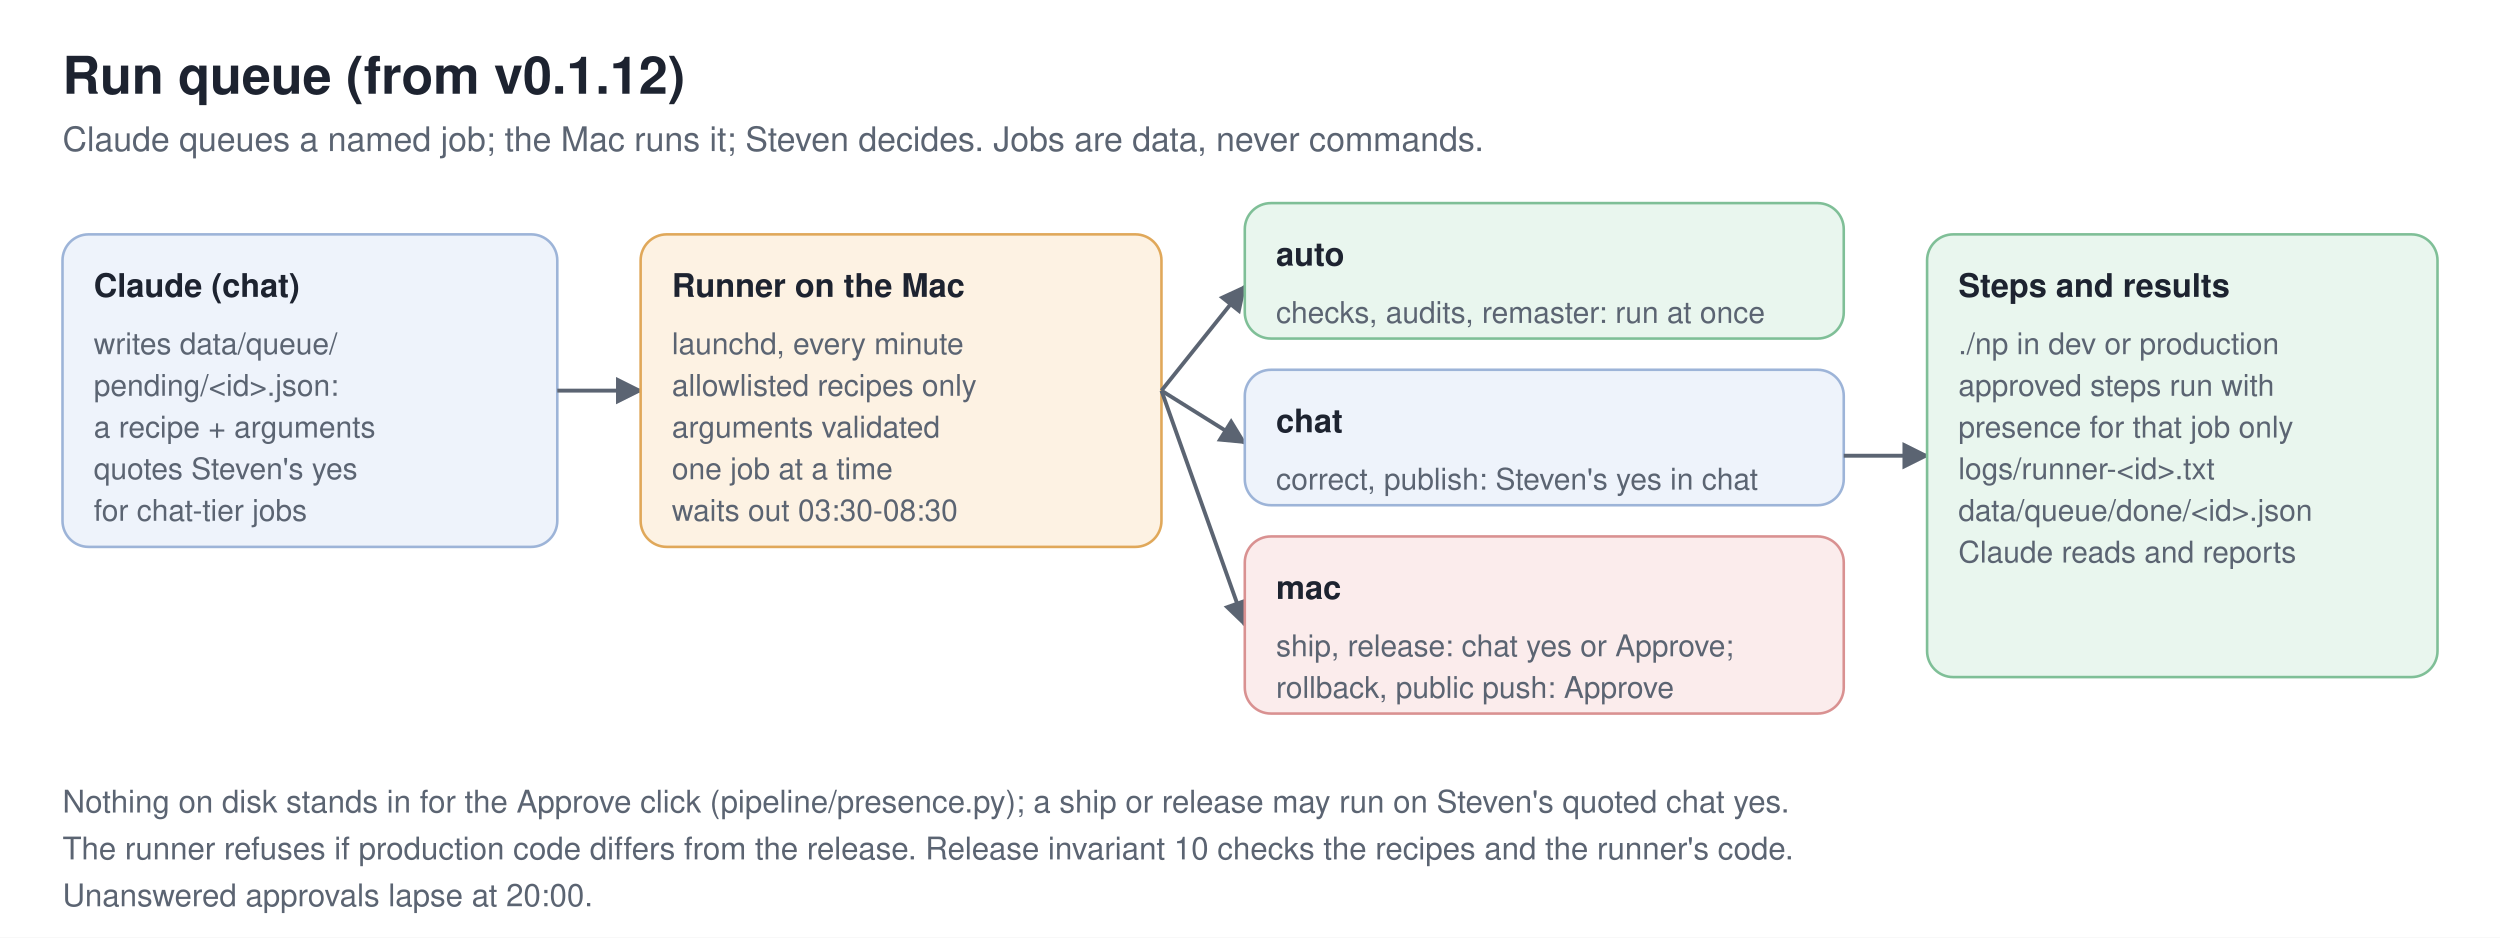
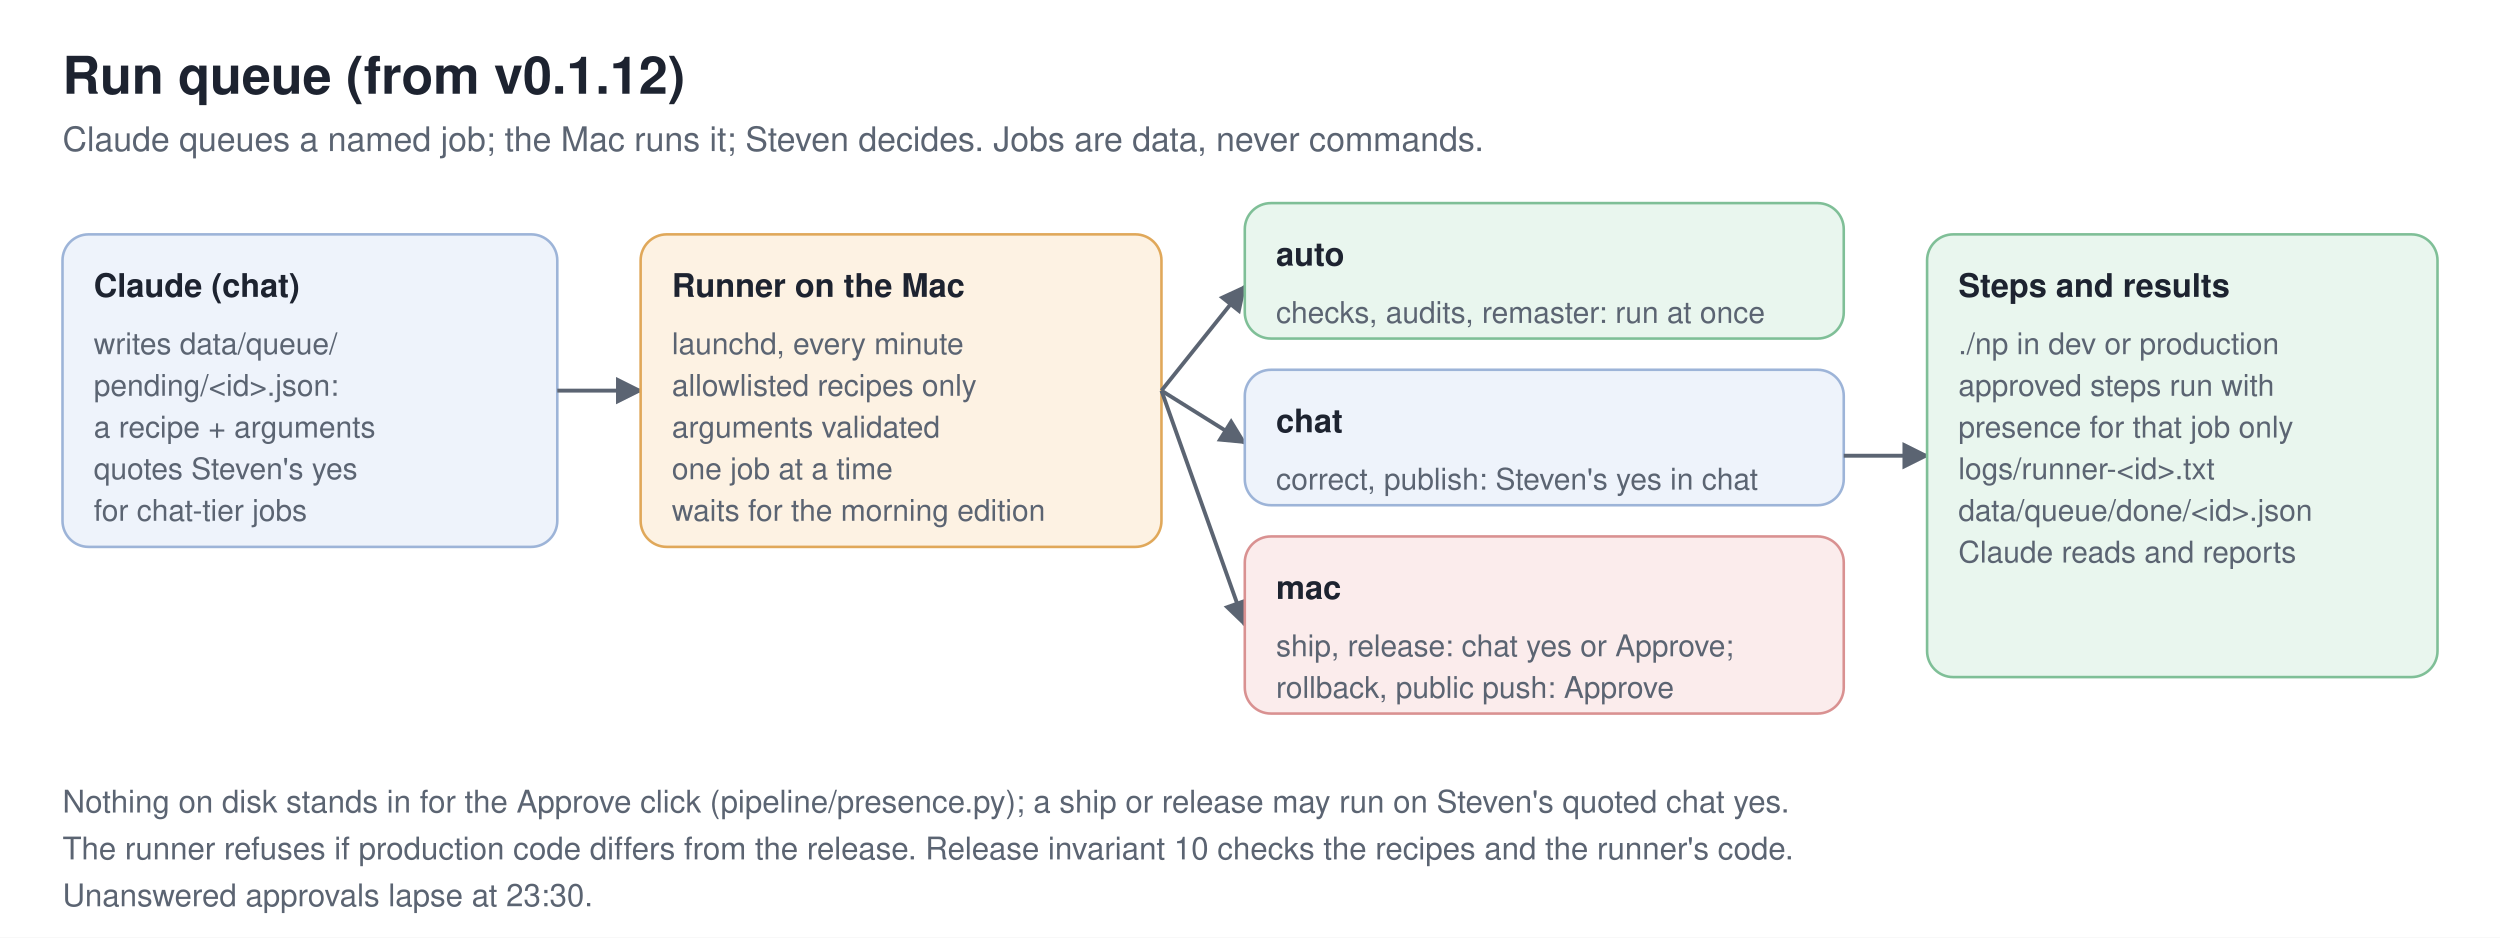
<svg xmlns="http://www.w3.org/2000/svg" viewBox="0 0 960 360" width="960" height="360" font-family="-apple-system, Segoe UI, Helvetica, Arial, sans-serif">
  <defs>
    <marker id="a" viewBox="0 0 10 10" refX="9" refY="5" markerWidth="7" markerHeight="7" orient="auto">
      <path d="M0,0 L10,5 L0,10 z" fill="#5b6472" />
    </marker>
  </defs>
  <rect width="960" height="360" fill="#ffffff" />
  <text x="24" y="36" font-size="20" font-weight="700" fill="#1d2330">Run queue (from v0.1.12)</text>
  <text x="24" y="58" font-size="13" fill="#5b6472">Claude queues a named job; the Mac runs it; Steven decides. Jobs are data, never commands.</text>
  <g font-size="12.5" fill="#1d2330">
    <rect x="24" y="90" width="190" height="120" rx="10" fill="#eef3fb" stroke="#9db4d8" />
    <text x="36" y="114" font-weight="700">Claude (chat)</text>
    <text x="36" y="136" font-size="11.5" fill="#5b6472">writes data/queue/</text>
    <text x="36" y="152" font-size="11.5" fill="#5b6472">pending/&lt;id&gt;.json:</text>
    <text x="36" y="168" font-size="11.5" fill="#5b6472">a recipe + arguments</text>
    <text x="36" y="184" font-size="11.5" fill="#5b6472">quotes Steven's yes</text>
    <text x="36" y="200" font-size="11.5" fill="#5b6472">for chat-tier jobs</text>
    <line x1="214" y1="150" x2="246" y2="150" stroke="#5b6472" stroke-width="1.5" marker-end="url(#a)" />
    <rect x="246" y="90" width="200" height="120" rx="10" fill="#fdf2e3" stroke="#e0a85a" />
    <text x="258" y="114" font-weight="700">Runner on the Mac</text>
    <text x="258" y="136" font-size="11.5" fill="#5b6472">launchd, every minute</text>
    <text x="258" y="152" font-size="11.5" fill="#5b6472">allowlisted recipes only</text>
    <text x="258" y="168" font-size="11.5" fill="#5b6472">arguments validated</text>
    <text x="258" y="184" font-size="11.5" fill="#5b6472">one job at a time</text>
-     <text x="258" y="200" font-size="11.5" fill="#5b6472">waits out 03:30-08:30</text>
+     <text x="258" y="200" font-size="11.5" fill="#5b6472">waits for the morning edition</text>
    <line x1="446" y1="150" x2="478" y2="110" stroke="#5b6472" stroke-width="1.5" marker-end="url(#a)" />
    <line x1="446" y1="150" x2="478" y2="170" stroke="#5b6472" stroke-width="1.5" marker-end="url(#a)" />
    <line x1="446" y1="150" x2="478" y2="240" stroke="#5b6472" stroke-width="1.5" marker-end="url(#a)" />
    <rect x="478" y="78" width="230" height="52" rx="10" fill="#e9f6ee" stroke="#7fbf97" />
    <text x="490" y="102" font-weight="700">auto</text>
    <text x="490" y="124" font-size="11.5" fill="#5b6472">checks, audits, remaster: run at once</text>
    <rect x="478" y="142" width="230" height="52" rx="10" fill="#eef3fb" stroke="#9db4d8" />
    <text x="490" y="166" font-weight="700">chat</text>
    <text x="490" y="188" font-size="11.5" fill="#5b6472">correct, publish: Steven's yes in chat</text>
    <rect x="478" y="206" width="230" height="68" rx="10" fill="#fbecec" stroke="#d99191" />
    <text x="490" y="230" font-weight="700">mac</text>
    <text x="490" y="252" font-size="11.5" fill="#5b6472">ship, release: chat yes or Approve;</text>
    <text x="490" y="268" font-size="11.5" fill="#5b6472">rollback, public push: Approve</text>
    <line x1="708" y1="175" x2="740" y2="175" stroke="#5b6472" stroke-width="1.5" marker-end="url(#a)" />
    <rect x="740" y="90" width="196" height="170" rx="10" fill="#e9f6ee" stroke="#7fbf97" />
    <text x="752" y="114" font-weight="700">Steps and results</text>
    <text x="752" y="136" font-size="11.5" fill="#5b6472">./np in dev or production</text>
    <text x="752" y="152" font-size="11.5" fill="#5b6472">approved steps run with</text>
    <text x="752" y="168" font-size="11.5" fill="#5b6472">presence for that job only</text>
    <text x="752" y="184" font-size="11.5" fill="#5b6472">logs/runner-&lt;id&gt;.txt</text>
    <text x="752" y="200" font-size="11.5" fill="#5b6472">data/queue/done/&lt;id&gt;.json</text>
    <text x="752" y="216" font-size="11.5" fill="#5b6472">Claude reads and reports</text>
    <text x="24" y="312" font-size="12" fill="#5b6472">Nothing on disk stands in for the Approve click (pipeline/presence.py); a ship or release may run on Steven's quoted chat yes.</text>
    <text x="24" y="330" font-size="12" fill="#5b6472">The runner refuses if production code differs from the release. Release invariant 10 checks the recipes and the runner's code.</text>
-     <text x="24" y="348" font-size="12" fill="#5b6472">Unanswered approvals lapse at 20:00.</text>
+     <text x="24" y="348" font-size="12" fill="#5b6472">Unanswered approvals lapse at 23:30.</text>
  </g>
</svg>
